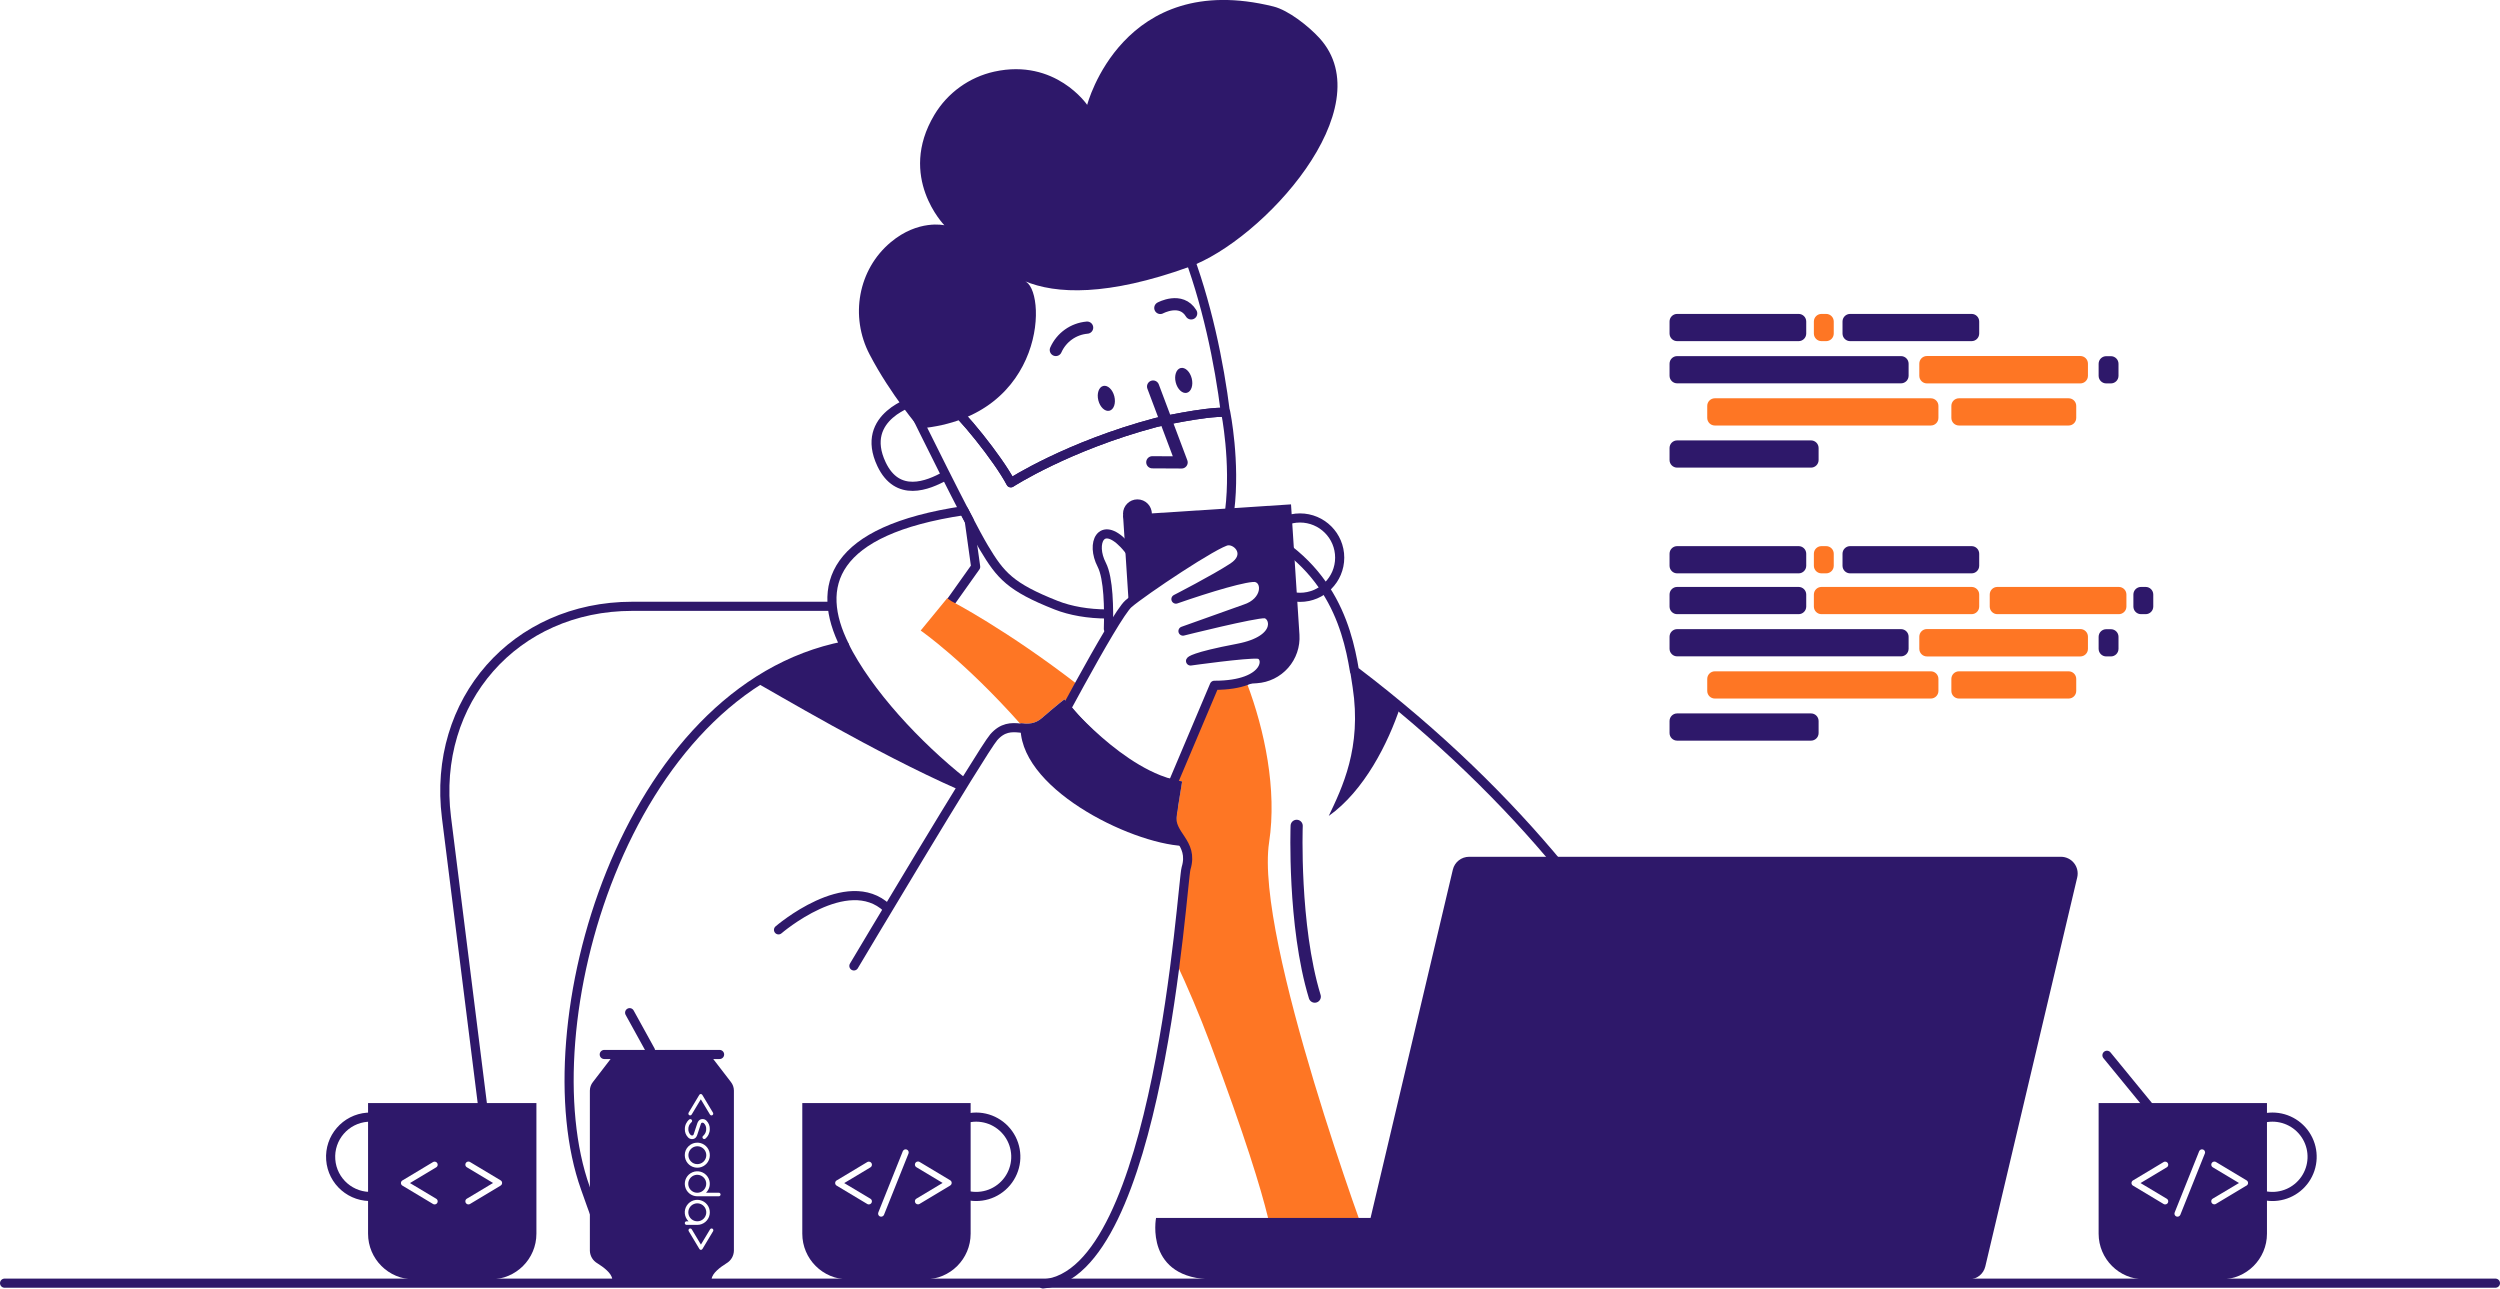
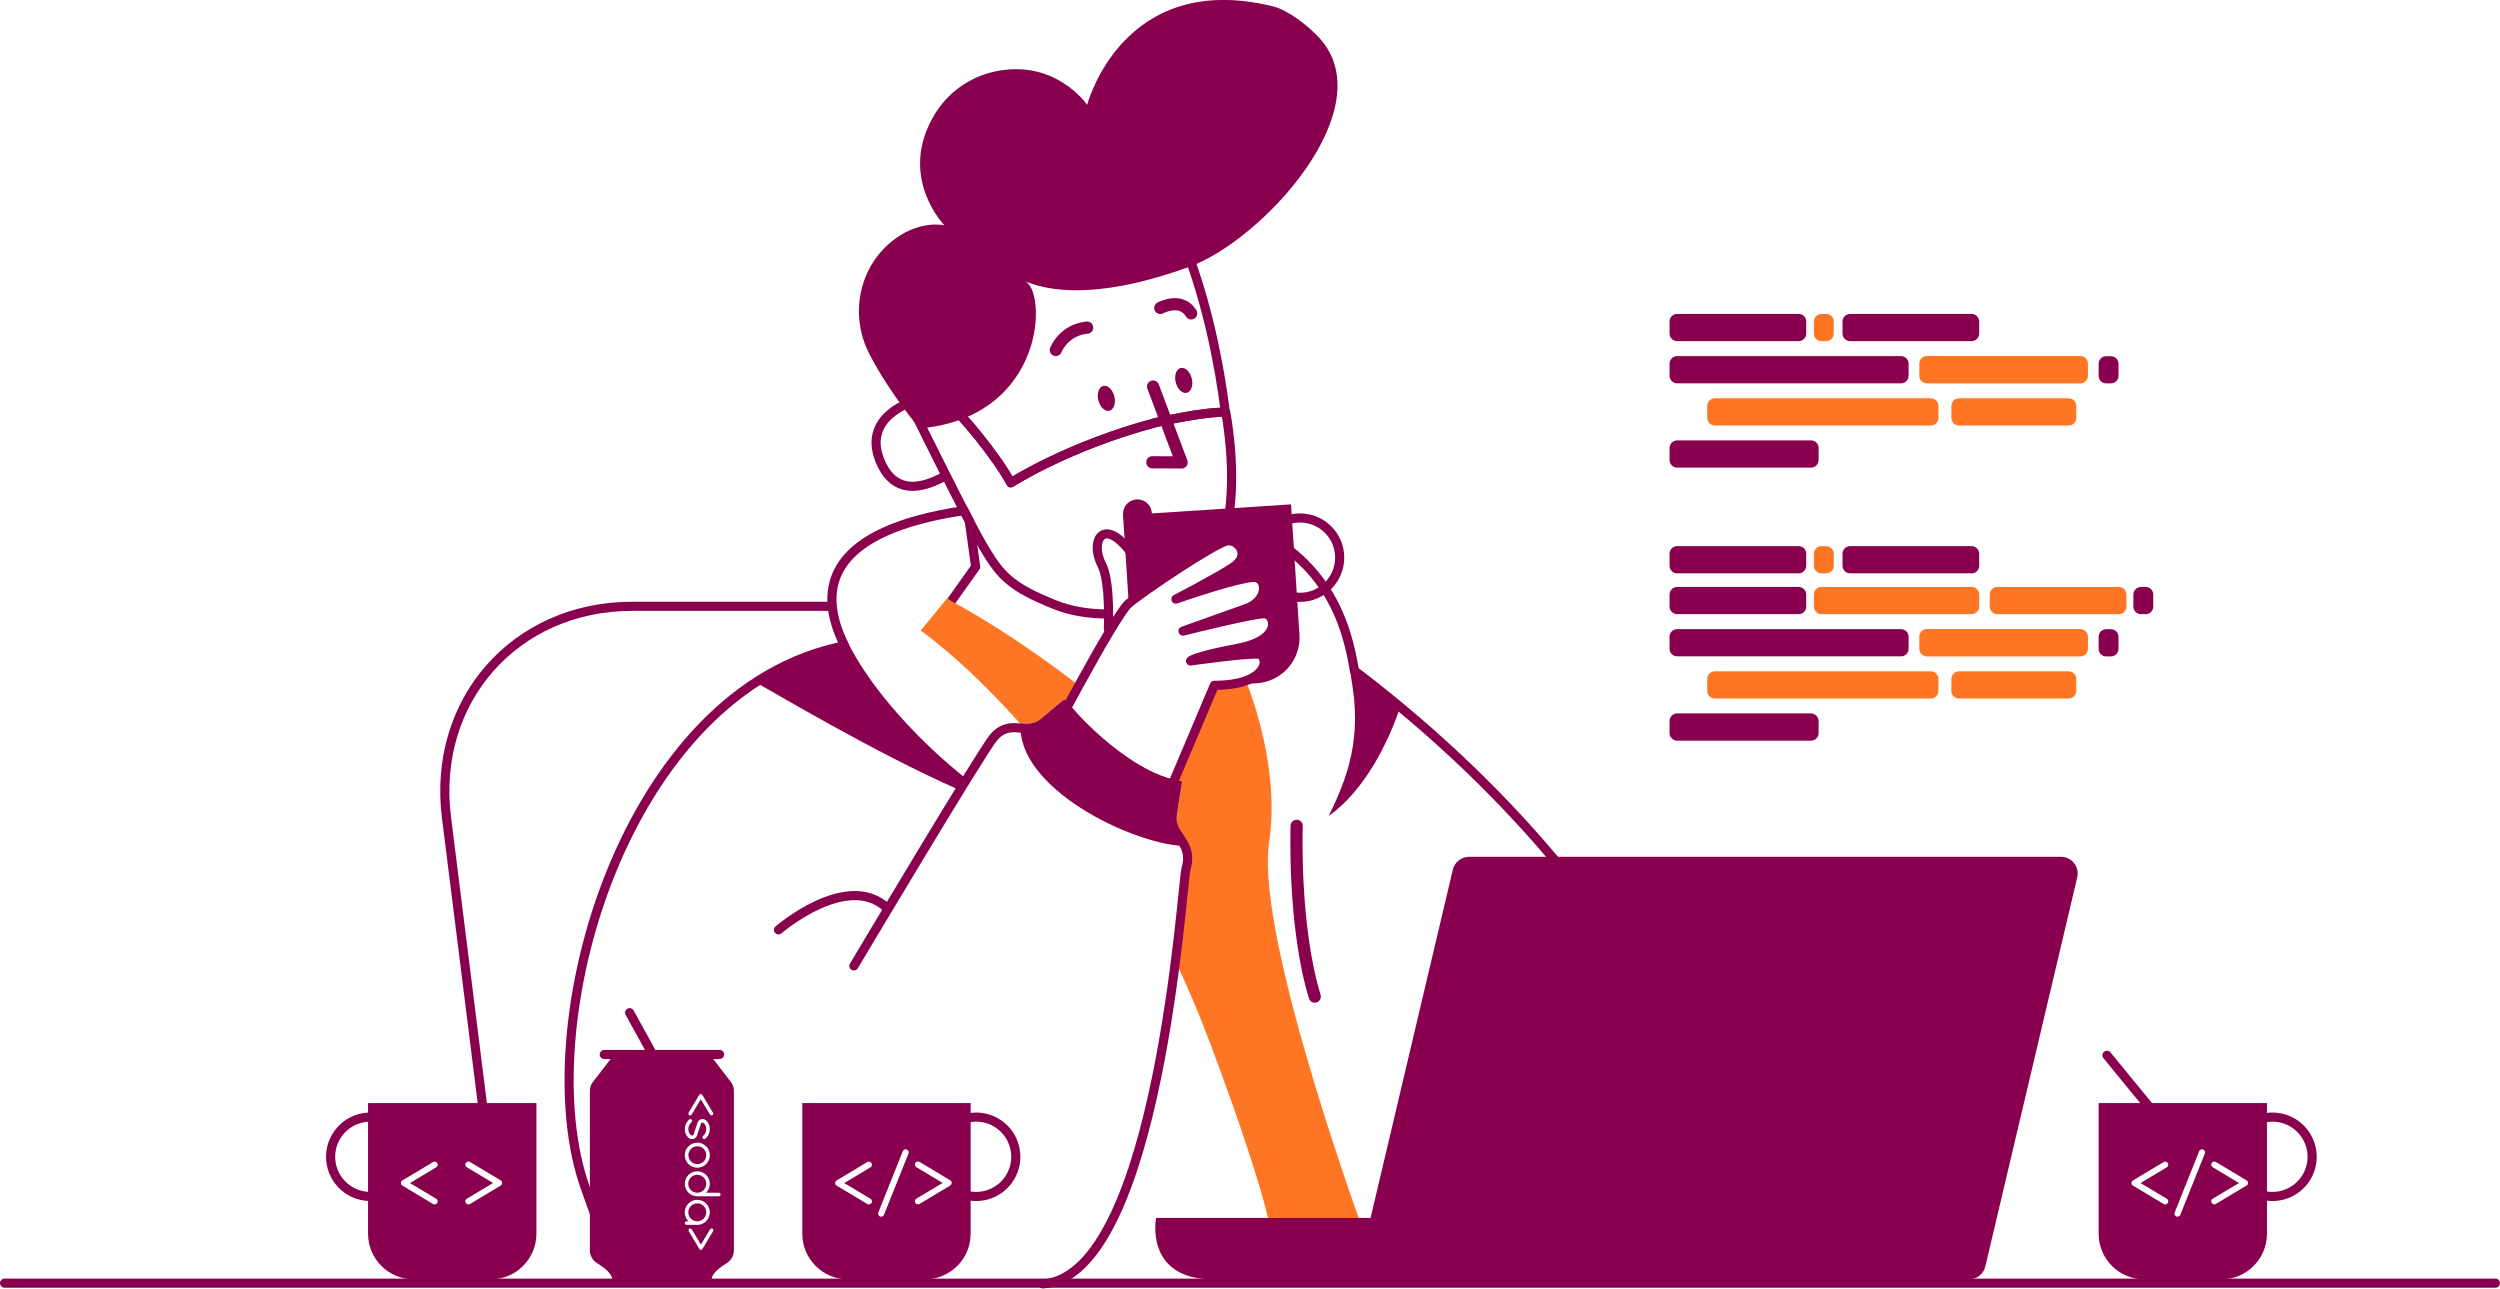
<svg xmlns="http://www.w3.org/2000/svg" viewBox="0 0 1642.48 846.52">
  <defs>
-     <style>.cls-1,.cls-3{fill:none;stroke:#2e186a;stroke-linecap:round;stroke-linejoin:round;}.cls-1{stroke-width:6px;}.cls-2{fill:#fe7624;}.cls-3{stroke-width:8px;}.cls-4{fill:#2e186a;}</style>
+     <style>.cls-1,.cls-3{fill:none;stroke:#89004f;stroke-linecap:round;stroke-linejoin:round;}.cls-1{stroke-width:6px;}.cls-2{fill:#fe7624;}.cls-3{stroke-width:8px;}.cls-4{fill:#89004f;}</style>
  </defs>
  <g id="Layer_2" data-name="Layer 2">
    <g id="outline">
      <g id="developer">
        <path id="chair" class="cls-1" d="M317.73,731.65l-24.4-194.59c-9.61-76.61,45-138.72,122.06-138.72H544.24" />
        <g id="body">
          <path id="hoodie" class="cls-1" d="M625,394.92l16-22.53-4.21-30.25c-1.13-2.14-2.29-4.37-3.48-6.67-87.37,13-98,49.61-78.38,88.82C410,452.59,346.9,675.05,384.6,780.6c10.74,30,19.36,60,51.27,60.34" />
          <g id="tshirt">
            <path class="cls-2" d="M670.57,475.79c0-.19,0-.38,0-.57,4.74.46,9.34.49,13.78-3.35,11-9.53,14.9-12.39,14.9-12.39s1,1.2,2.77,3.23c2.17-4,4.43-8.15,6.74-12.35C661.27,413.58,625,394.92,625,394.92L622.32,393l-17.44,21.27S633.26,433.83,670.57,475.79Z" />
            <path class="cls-2" d="M900.13,821.06s-76-204.39-66.33-267.73c5.27-34.55-3-73.73-14.42-104l-21.77,1.41-26.06,61.62c1.7.42,3.4.77,5.1,1,0,0-1,6.47-3.46,21.34-1.65,9.91,1.18,11,3.42,17.88,2.89,4.63,5.11,9.83,2.67,17.87-.8,2.63-2.7,27.4-7,61,8,17,15.64,34.94,22.8,54,46.08,122.92,41.29,136.33,41.29,136.33Z" />
          </g>
          <path id="hoodie-2" data-name="hoodie" class="cls-1" d="M1157.5,839.33c-5.47-36-44.48-229.23-267.66-398.72-5-30.28-17.65-77.94-82.66-100.22" />
          <path id="string" class="cls-3" d="M851.9,542.57s-2.4,65.28,11.89,112.21" />
          <path id="stripe" class="cls-4" d="M886.88,439.86c.71,4.26,1.26,8.18,1.79,11.62,6.14,39.82-7,66.26-15.69,84.59,23.33-16.5,39.06-47.88,47-71.81C910.39,456.58,897.3,447.62,886.88,439.86Z" />
          <path id="stripe_II" data-name="stripe II" class="cls-4" d="M557.24,422.52c-16.32,3.33-43.14,11.46-62.47,24.83,13.5,7.36,80.36,47.4,135,71.42.43-.25,3.43-5.25,4.93-7.2C604.46,487.59,572.65,453.41,557.24,422.52Z" />
        </g>
        <g id="head">
          <path id="ear" class="cls-1" d="M601.25,263.25S564.14,273.31,579.16,305c10.44,22,30.26,14.18,42.08,7.51" />
          <path id="face" class="cls-1" d="M611.15,269.27l11.66-3.91c7.69,4.65,33.09,36.21,41.28,51.85,0,0,37.29-24.19,95.5-39.66,0,0,31.69-7.24,45.47-6.66-4-32-12.18-72.88-26.58-109.43-21.42-54.33-87.7-33.25-97.32-30-103.37,35.17-70.11,137.58-70.11,137.58Z" />
          <path id="beard" class="cls-1" d="M727.49,403.37c-12.44,0-24.27-2.07-33.58-5.75-30.2-11.93-36.62-19.62-47.46-37.76s-44.81-87.39-44.81-87.39l21.17-7.11c7.69,4.65,33.09,36.21,41.28,51.85,0,0,37.29-24.19,95.5-39.66,0,0,32-7.32,45.69-6.66,0,0,6.54,32.54,2.62,64.44" />
          <path id="hair" class="cls-4" d="M604.24,281.52s-19.12-22.17-32.93-48.66c-13-24.9-7.61-55.75,13.94-73.75C603.29,144,620.46,148,620.46,148s-31.06-31.64-6.57-72.57a61.32,61.32,0,0,1,39.38-28.38c40.2-8.81,61,21.85,61,21.85s23.1-89.19,122.31-64.65c10,2.48,23.23,13.06,30.2,20.66C909,71,829.46,158,781.07,175.42c-53.13,19.12-87.3,18.07-108.18,9.13C687.9,189.12,688.45,273.79,604.24,281.52Z" />
          <polyline id="nose" class="cls-3" points="757.57 253.95 776.31 303.81 757.05 303.71" />
          <circle id="mouth" class="cls-4" cx="747.28" cy="337.55" r="9.47" />
          <ellipse id="eye_II" data-name="eye II" class="cls-4" cx="777.71" cy="249.86" rx="5.42" ry="8.39" transform="translate(-37.39 196.21) rotate(-14.04)" />
          <ellipse id="eye" class="cls-4" cx="726.86" cy="261.64" rx="5.42" ry="8.39" transform="translate(-41.77 184.22) rotate(-14.04)" />
          <path id="brow_II" data-name="brow II" class="cls-3" d="M693.66,229.94a24.85,24.85,0,0,1,20.58-14.69" />
          <path id="brow" class="cls-3" d="M762.32,202.32s13.64-7.43,20.27,3.58" />
        </g>
        <path id="laptop" class="cls-4" d="M1354,562.9H965.2a11,11,0,0,0-10.7,8.47L900.44,800.19H759.51s-7.81,40.34,37.73,40.34h496.39a11,11,0,0,0,10.7-8.47l60.39-255.63A11,11,0,0,0,1354,562.9Z" />
        <g id="code_lines" data-name="code lines">
          <rect class="cls-2" x="1191.7" y="206.24" width="13.06" height="17.89" rx="5" />
          <rect class="cls-4" x="1096.88" y="206.24" width="89.8" height="17.89" rx="5" />
          <rect class="cls-4" x="1096.88" y="289.34" width="97.93" height="17.89" rx="5" />
          <rect class="cls-2" x="1121.64" y="261.67" width="151.89" height="17.89" rx="5" />
          <rect class="cls-2" x="1282.03" y="261.67" width="82.04" height="17.89" rx="5" />
          <rect class="cls-4" x="1378.78" y="234.01" width="13.06" height="17.89" rx="5" />
          <rect class="cls-4" x="1096.88" y="233.96" width="157.06" height="17.89" rx="5" />
          <rect class="cls-4" x="1210.52" y="206.24" width="89.8" height="17.89" rx="5" />
          <rect class="cls-2" x="1260.97" y="233.9" width="110.79" height="18" rx="5" />
        </g>
        <g id="code_lines-2" data-name="code lines">
          <rect class="cls-4" x="1096.88" y="385.61" width="89.8" height="17.89" rx="5" />
          <rect class="cls-4" x="1096.88" y="468.71" width="97.93" height="17.89" rx="5" />
          <rect class="cls-2" x="1121.64" y="441.05" width="151.89" height="17.89" rx="5" />
          <rect class="cls-2" x="1282.03" y="441.05" width="82.04" height="17.89" rx="5" />
          <rect class="cls-4" x="1378.78" y="413.38" width="13.06" height="17.89" rx="5" />
          <rect class="cls-4" x="1401.62" y="385.61" width="13.06" height="17.89" rx="5" />
          <rect class="cls-4" x="1096.88" y="413.33" width="157.06" height="17.89" rx="5" />
          <rect class="cls-2" x="1191.7" y="385.61" width="108.62" height="17.89" rx="5" />
          <rect class="cls-2" x="1307.24" y="385.61" width="89.8" height="17.89" rx="5" />
          <rect class="cls-2" x="1191.7" y="358.8" width="13.06" height="17.89" rx="5" />
          <rect class="cls-4" x="1096.88" y="358.8" width="89.8" height="17.89" rx="5" />
          <rect class="cls-4" x="1210.52" y="358.8" width="89.8" height="17.89" rx="5" />
          <rect class="cls-2" x="1260.97" y="413.28" width="110.79" height="18" rx="5" />
        </g>
        <g id="mug">
          <path id="handle" class="cls-1" d="M1484.34,735.41a26.47,26.47,0,0,1,6.76-1.41,26.07,26.07,0,1,1-2.15,51.76" />
          <line id="spoon" class="cls-1" x1="1421.52" y1="738.81" x2="1384.25" y2="693.31" />
          <path id="mug-2" data-name="mug" class="cls-4" d="M1378.78,724.71v85.81a30,30,0,0,0,30,30h50.6a30,30,0,0,0,30-30V724.71Zm44.74,62.83a2,2,0,0,1,1,1.76,2,2,0,0,1-2,2,2,2,0,0,1-1-.25l-20-12a2,2,0,0,1,0-3.62l20-12a2,2,0,0,1,1-.25,2,2,0,0,1,2,2,2,2,0,0,1-1,1.76l-17.21,10.32Zm25-29.58-16.1,40.25a2.09,2.09,0,0,1-.4.55,2,2,0,0,1-1.43.6,2,2,0,0,1-2-2,2,2,0,0,1,.18-.85l16.1-40.25a2.08,2.08,0,0,1,.43-.58,1.89,1.89,0,0,1,1.41-.58,2,2,0,0,1,2,2A2.11,2.11,0,0,1,1448.52,758ZM1475.77,779l-20,12a2,2,0,0,1-1,.25,2,2,0,0,1-2-2,2,2,0,0,1,1-1.76L1471,777.23l-17.21-10.32a2,2,0,0,1-1-1.76,2,2,0,0,1,.59-1.42,2,2,0,0,1,1.43-.59,2,2,0,0,1,1,.25l20,12a2,2,0,0,1,0,3.62Z" />
        </g>
        <g id="tea">
          <path id="handle-2" data-name="handle" class="cls-1" d="M245.2,786a26.07,26.07,0,1,1-3.83-52,25.69,25.69,0,0,1,4.73.08" />
          <path id="ug" class="cls-4" d="M241.81,724.71v85.81a30,30,0,0,0,30,30h50.61a30,30,0,0,0,30-30V724.71Zm44.75,62.83a2,2,0,0,1,1,1.76,2,2,0,0,1-2,2,2,2,0,0,1-1-.25l-20-12a2,2,0,0,1,0-3.62l20-12a2,2,0,0,1,1-.25,2,2,0,0,1,2,2,2,2,0,0,1-1,1.76l-17.21,10.32Zm42.18-8.5-20,12a2,2,0,0,1-1,.25,1.91,1.91,0,0,1-1.42-.59,1.93,1.93,0,0,1-.59-1.42,2,2,0,0,1,1-1.76l17.21-10.31-17.21-10.32a2,2,0,0,1-1-1.76,2,2,0,0,1,2-2,2,2,0,0,1,1,.25l20,12a2,2,0,0,1,0,3.62Z" />
        </g>
        <g id="soda">
          <line id="line" class="cls-1" x1="427.34" y1="690.13" x2="413.67" y2="665.32" />
          <line id="line-2" data-name="line" class="cls-1" x1="396.99" y1="692.78" x2="472.76" y2="692.78" />
          <g id="can">
            <path class="cls-4" d="M462.27,773.58a5.9,5.9,0,1,0,1.71,4.15A5.69,5.69,0,0,0,462.27,773.58Z" />
            <path class="cls-4" d="M458.11,764.82A5.87,5.87,0,1,0,454,763.1,5.65,5.65,0,0,0,458.11,764.82Z" />
            <path class="cls-4" d="M462.27,800.67a5.9,5.9,0,1,0-4.16,1.71A5.68,5.68,0,0,0,462.27,800.67Z" />
            <path class="cls-4" d="M480.21,710.88l-13.29-17.29H402.83l-13.29,17.29a9.15,9.15,0,0,0-2,5.61V821.75A9.84,9.84,0,0,0,392.5,830c4.11,2.56,9.35,6.52,9.72,10.31h65.31c.36-3.79,5.6-7.75,9.71-10.31a9.84,9.84,0,0,0,4.93-8.27V716.49A9.2,9.2,0,0,0,480.21,710.88Zm-27.82,20.19,7-11.68a1.21,1.21,0,0,1,1-.65,1.23,1.23,0,0,1,1.06.65l7,11.68a1.15,1.15,0,0,1,.15.59,1.11,1.11,0,0,1-.34.82,1.14,1.14,0,0,1-.83.35,1.19,1.19,0,0,1-1-.6l-6-10-6,10a1.2,1.2,0,0,1-1,.6,1.14,1.14,0,0,1-.83-.35,1.12,1.12,0,0,1-.35-.82A1.15,1.15,0,0,1,452.39,731.07Zm.46,4.4a1.12,1.12,0,0,1,.69-.22,1.14,1.14,0,0,1,.83.35,1.12,1.12,0,0,1,.34.83,1,1,0,0,1-.31.77l-.44.43a5.67,5.67,0,0,0-1.72,4.15,5.12,5.12,0,0,0,1.53,3.89,1.55,1.55,0,0,0,1,.35,1,1,0,0,0,.94-.72l2.39-7.22a5.14,5.14,0,0,1,1.05-1.86,3.32,3.32,0,0,1,2.48-1,3.5,3.5,0,0,1,2.54,1.08,7.41,7.41,0,0,1,2.15,5.52,8.14,8.14,0,0,1-2.95,6.31.94.94,0,0,1-.69.22,1.16,1.16,0,0,1-1.17-1.17,1,1,0,0,1,.31-.78l.44-.43a5.66,5.66,0,0,0,1.71-4.15,5.11,5.11,0,0,0-1.52-3.89,1.57,1.57,0,0,0-1-.35,1,1,0,0,0-.94.72l-2.4,7.22a5.15,5.15,0,0,1-1,1.86,3.32,3.32,0,0,1-2.48,1,3.5,3.5,0,0,1-2.54-1.08,7.41,7.41,0,0,1-2.15-5.52A8.13,8.13,0,0,1,452.85,735.47Zm-.55,17.67a8.23,8.23,0,1,1-2.4,5.81A7.91,7.91,0,0,1,452.3,753.14Zm-2.06,51.25a1.18,1.18,0,0,1,.83-2h1.29a8.23,8.23,0,1,1,5.75,2.35h-7A1.13,1.13,0,0,1,450.24,804.39Zm18.29,4.45-7,11.68a1.23,1.23,0,0,1-1.06.65,1.21,1.21,0,0,1-1-.65l-7-11.68a1.15,1.15,0,0,1-.15-.59,1.12,1.12,0,0,1,.35-.82,1.1,1.1,0,0,1,.83-.35,1.2,1.2,0,0,1,1,.6l6,10,6-10a1.19,1.19,0,0,1,1-.6,1.18,1.18,0,0,1,1.17,1.17A1.15,1.15,0,0,1,468.53,808.84Zm4.53-23.23a1.13,1.13,0,0,1-.83.34H458.11a8.21,8.21,0,1,1,5.82-2.41l-.06.06h8.36a1.14,1.14,0,0,1,.83.35,1.13,1.13,0,0,1,.35.83A1.16,1.16,0,0,1,473.06,785.61Z" />
          </g>
        </g>
        <g id="hand">
          <path id="thumb" class="cls-1" d="M728.2,413.19c.41-12.93.21-33.28-4.38-42.17-7.29-14.11-.49-29.17,14.42-13.76,8.5,8.78,12.67,20.43,14.69,28.82" />
          <circle class="cls-1" cx="854.1" cy="366.37" r="26.07" />
          <path id="sleeve" class="cls-1" d="M685.24,843.52c76.2-5.69,91.36-264.23,94-273.06,5.29-17.44-11.32-21.53-9.14-35.34s.49-20,.49-20c-35.77-5.82-70.51-50.8-70.51-50.8s-3.6,2.63-13.85,11.39-21.69-4.7-33.39,8.72C645.12,493.38,561,634.6,561,634.6" />
          <path id="welt" class="cls-4" d="M773.19,534.71c2.48-14.87,3.46-21.34,3.46-21.34-38.09-5.86-77.37-53.89-77.37-53.89s-3.88,2.86-14.9,12.39c-4.44,3.84-9,3.81-13.78,3.35-3.37,41.71,71.45,78.84,106.89,80.59C775.23,545.79,771.32,546,773.19,534.71Z" />
          <path id="line-3" data-name="line" class="cls-1" d="M511.48,610.91s45.1-38.92,71.28-14.4" />
          <path id="hand-2" data-name="hand" class="cls-1" d="M684.44,495.72,760,539.65l37.82-89.42c36.49.06,36.33-19.76,28.69-20.44s-44.33,4.47-44.33,4.47,1.19-2.67,31-8.33,24.21-22.27,17.8-22.72-53.78,11.42-53.78,11.42l40.7-14.53c14.49-4.6,15-18.64,7.43-20.62-5-1.31-31.66,6.75-52.76,14.13,0,0,25.36-13,37.39-20.86s3.62-18.11-3.41-17.47-55.87,33.3-65.17,41.39S684.44,495.72,684.44,495.72Z" />
        </g>
        <g id="coffe">
          <path id="handle-3" data-name="handle" class="cls-1" d="M635.24,734.65a27.18,27.18,0,0,1,4.18-.65,26.07,26.07,0,1,1-5.77,50.92" />
          <path id="mug-3" data-name="mug" class="cls-4" d="M527.1,724.71v85.81a30,30,0,0,0,30,30h50.6a30,30,0,0,0,30-30V724.71Zm44.74,62.83a2,2,0,0,1,1,1.76,2,2,0,0,1-2,2,2,2,0,0,1-1-.25l-20-12a2,2,0,0,1,0-3.62l20-12a2,2,0,0,1,1-.25,2,2,0,0,1,1.42.59,1.91,1.91,0,0,1,.59,1.42,2,2,0,0,1-1,1.76l-17.21,10.32Zm25-29.58-16.1,40.25a2.13,2.13,0,0,1-.41.55,2,2,0,0,1-1.43.6,2,2,0,0,1-2-2,2.19,2.19,0,0,1,.17-.85l16.1-40.25a2.29,2.29,0,0,1,.43-.58,1.92,1.92,0,0,1,1.41-.58,2,2,0,0,1,2,2A2.27,2.27,0,0,1,596.85,758ZM624.09,779l-20,12a2,2,0,0,1-1,.25,2,2,0,0,1-2-2,2,2,0,0,1,1-1.76l17.2-10.31-17.2-10.32a2,2,0,0,1-1-1.76,1.91,1.91,0,0,1,.59-1.42,2,2,0,0,1,1.42-.59,2,2,0,0,1,1,.25l20,12a2,2,0,0,1,0,3.62Z" />
        </g>
        <line id="line-4" data-name="line" class="cls-1" x1="3" y1="843.03" x2="1639.48" y2="843.03" />
        <path class="cls-4" d="M853.73,417l-5.54-85.63-110.37,7.15,3.75,57.94c9.81-8.39,58-40.57,64.95-41.2s15.44,9.62,3.41,17.47-37.39,20.86-37.39,20.86c21.1-7.38,47.79-15.44,52.76-14.13,7.58,2,7.06,16-7.43,20.62l-40.7,14.53s47.37-11.87,53.78-11.42,12,17.06-17.8,22.72-31,8.33-31,8.33,36.7-5.16,44.33-4.47,7.8,20.5-28.69,20.44l-.21.49,28.12-1.82A30,30,0,0,0,853.73,417Z" />
      </g>
    </g>
  </g>
</svg>
